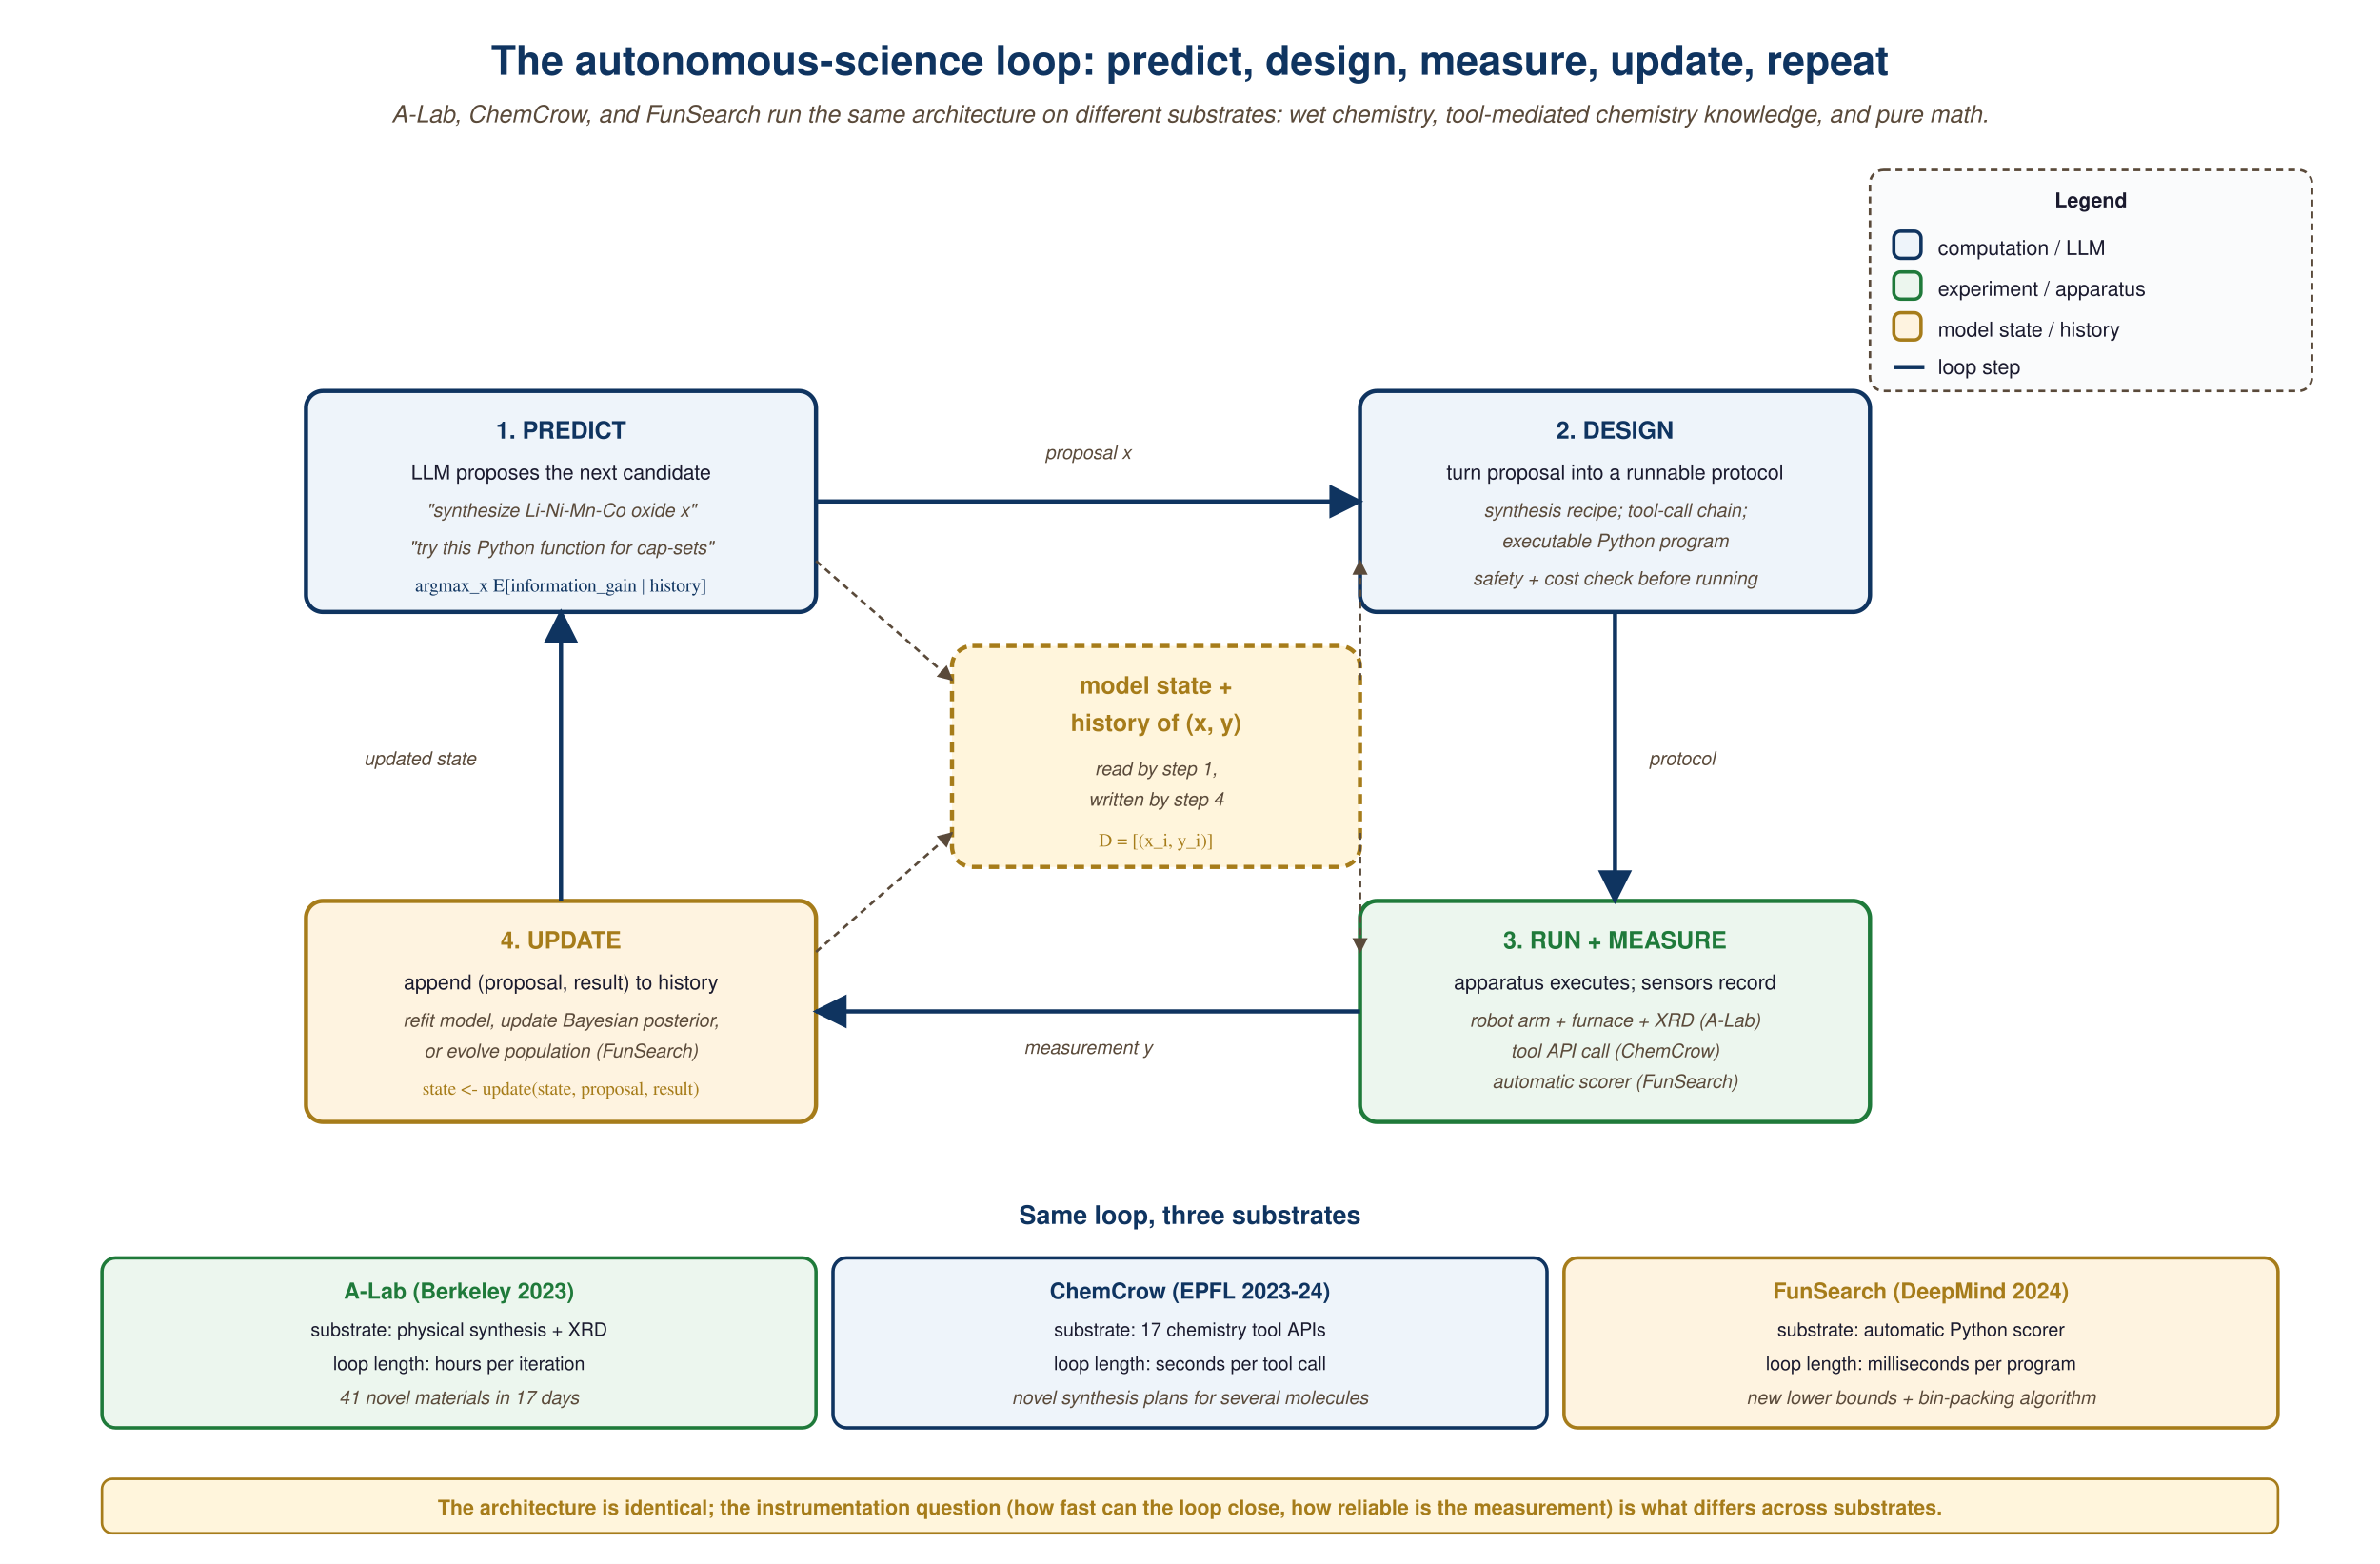
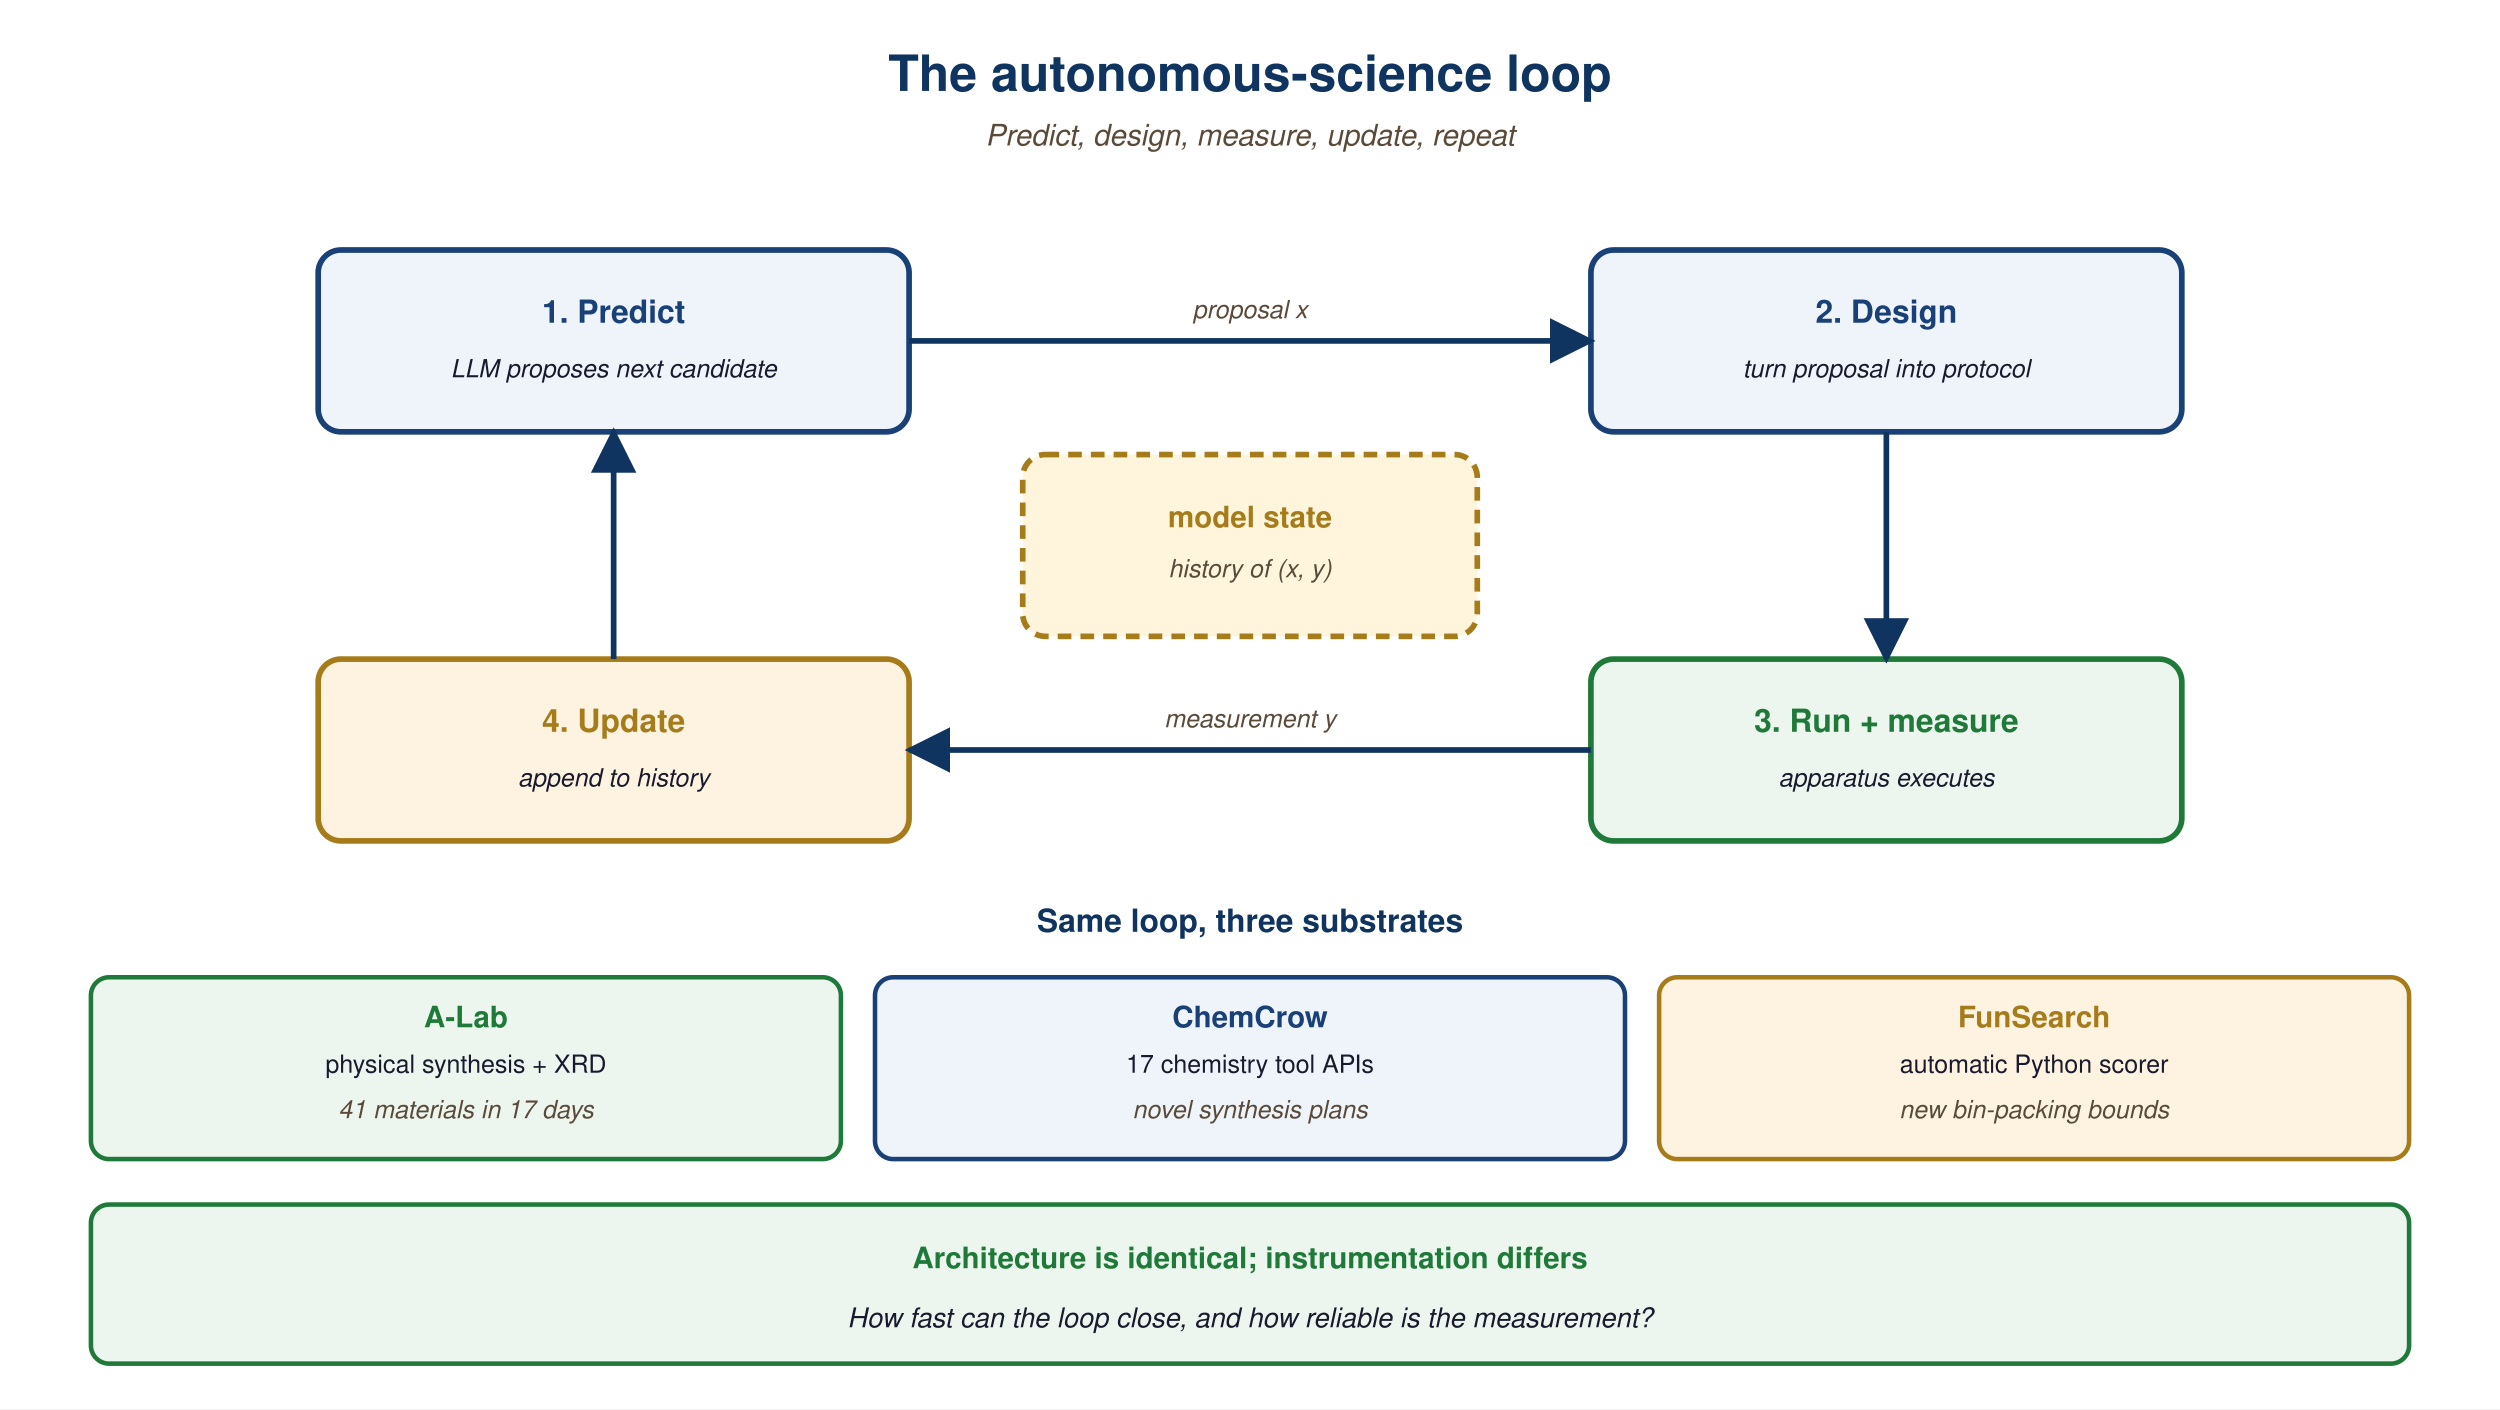
- <svg xmlns="http://www.w3.org/2000/svg" viewBox="0 0 1400 920" font-family="Helvetica, Arial, sans-serif">
-   <rect width="1400" height="920" fill="#ffffff" />
-   <text x="700" y="44" font-size="24" font-weight="700" text-anchor="middle" fill="#0f3460">The autonomous-science loop: predict, design, measure, update, repeat</text>
-   <text x="700" y="72" font-size="14" font-style="italic" text-anchor="middle" fill="#5a4a3a">A-Lab, ChemCrow, and FunSearch run the same architecture on different substrates: wet chemistry, tool-mediated chemistry knowledge, and pure math.</text>
+ <svg xmlns="http://www.w3.org/2000/svg" viewBox="0 0 1100 620" font-family="Helvetica, Arial, sans-serif">
+   <rect width="1100" height="620" fill="#ffffff" />
  <defs>
-     <marker id="arr8" viewBox="0 0 10 10" refX="9" refY="5" markerWidth="8" markerHeight="8" orient="auto-start-reverse">
+     <marker id="arrAS" viewBox="0 0 10 10" refX="9" refY="5" markerWidth="8" markerHeight="8" orient="auto-start-reverse">
      <path d="M 0 0 L 10 5 L 0 10 z" fill="#0f3460" />
    </marker>
-     <marker id="arr8dim" viewBox="0 0 10 10" refX="9" refY="5" markerWidth="6" markerHeight="6" orient="auto-start-reverse">
-       <path d="M 0 0 L 10 5 L 0 10 z" fill="#5a4a3a" />
-     </marker>
  </defs>
-   <g transform="translate(1100, 100)">
-     <rect x="0" y="0" width="260" height="130" rx="8" fill="#fafbfc" stroke="#5a4a3a" stroke-width="1.5" stroke-dasharray="4,3" />
-     <text x="130" y="22" font-size="12" font-weight="700" text-anchor="middle" fill="#1a1a2e">Legend</text>
-     <rect x="14" y="36" width="16" height="16" rx="4" fill="#eef4fa" stroke="#0f3460" stroke-width="2" />
-     <text x="40" y="50" font-size="12" fill="#1a1a2e">computation / LLM</text>
-     <rect x="14" y="60" width="16" height="16" rx="4" fill="#ecf6ee" stroke="#1f7a3a" stroke-width="2" />
-     <text x="40" y="74" font-size="12" fill="#1a1a2e">experiment / apparatus</text>
-     <rect x="14" y="84" width="16" height="16" rx="4" fill="#fef3e0" stroke="#a67c1a" stroke-width="2" />
-     <text x="40" y="98" font-size="12" fill="#1a1a2e">model state / history</text>
-     <line x1="14" y1="116" x2="32" y2="116" stroke="#0f3460" stroke-width="2.5" />
-     <text x="40" y="120" font-size="12" fill="#1a1a2e">loop step</text>
+   <text x="550" y="40" font-size="22" font-weight="700" text-anchor="middle" fill="#0f3460">The autonomous-science loop</text>
+   <text x="550" y="64" font-size="13" font-style="italic" text-anchor="middle" fill="#5a4a3a">Predict, design, measure, update, repeat</text>
+   <g transform="translate(140, 110)">
+     <rect width="260" height="80" rx="10" fill="#eef4fa" stroke="#1a4078" stroke-width="2.5" />
+     <text x="130" y="32" font-size="14" font-weight="700" text-anchor="middle" fill="#1a4078">1. Predict</text>
+     <text x="130" y="56" font-size="11" font-style="italic" text-anchor="middle" fill="#1a1a2e">LLM proposes next candidate</text>
  </g>
-   <g transform="translate(180, 230)">
-     <rect x="0" y="0" width="300" height="130" rx="10" fill="#eef4fa" stroke="#0f3460" stroke-width="2.5" />
-     <text x="150" y="28" font-size="14" font-weight="700" text-anchor="middle" fill="#0f3460">1. PREDICT</text>
-     <text x="150" y="52" font-size="12" text-anchor="middle" fill="#1a1a2e">LLM proposes the next candidate</text>
-     <text x="150" y="74" font-size="11" font-style="italic" text-anchor="middle" fill="#5a4a3a">"synthesize Li-Ni-Mn-Co oxide x"</text>
-     <text x="150" y="96" font-size="11" font-style="italic" text-anchor="middle" fill="#5a4a3a">"try this Python function for cap-sets"</text>
-     <text x="150" y="118" font-size="11" font-family="Cambria, Cambria Math, serif" text-anchor="middle" fill="#0f3460">argmax_x  E[information_gain | history]</text>
+   <g transform="translate(700, 110)">
+     <rect width="260" height="80" rx="10" fill="#eef4fa" stroke="#1a4078" stroke-width="2.5" />
+     <text x="130" y="32" font-size="14" font-weight="700" text-anchor="middle" fill="#1a4078">2. Design</text>
+     <text x="130" y="56" font-size="11" font-style="italic" text-anchor="middle" fill="#1a1a2e">turn proposal into protocol</text>
  </g>
-   <g transform="translate(800, 230)">
-     <rect x="0" y="0" width="300" height="130" rx="10" fill="#eef4fa" stroke="#0f3460" stroke-width="2.5" />
-     <text x="150" y="28" font-size="14" font-weight="700" text-anchor="middle" fill="#0f3460">2. DESIGN</text>
-     <text x="150" y="52" font-size="12" text-anchor="middle" fill="#1a1a2e">turn proposal into a runnable protocol</text>
-     <text x="150" y="74" font-size="11" font-style="italic" text-anchor="middle" fill="#5a4a3a">synthesis recipe; tool-call chain;</text>
-     <text x="150" y="92" font-size="11" font-style="italic" text-anchor="middle" fill="#5a4a3a">executable Python program</text>
-     <text x="150" y="114" font-size="11" font-style="italic" text-anchor="middle" fill="#5a4a3a">safety + cost check before running</text>
+   <g transform="translate(700, 290)">
+     <rect width="260" height="80" rx="10" fill="#ecf6ee" stroke="#1f7a3a" stroke-width="2.5" />
+     <text x="130" y="32" font-size="14" font-weight="700" text-anchor="middle" fill="#1f7a3a">3. Run + measure</text>
+     <text x="130" y="56" font-size="11" font-style="italic" text-anchor="middle" fill="#1a1a2e">apparatus executes</text>
  </g>
-   <g transform="translate(800, 530)">
-     <rect x="0" y="0" width="300" height="130" rx="10" fill="#ecf6ee" stroke="#1f7a3a" stroke-width="2.5" />
-     <text x="150" y="28" font-size="14" font-weight="700" text-anchor="middle" fill="#1f7a3a">3. RUN + MEASURE</text>
-     <text x="150" y="52" font-size="12" text-anchor="middle" fill="#1a1a2e">apparatus executes; sensors record</text>
-     <text x="150" y="74" font-size="11" font-style="italic" text-anchor="middle" fill="#5a4a3a">robot arm + furnace + XRD (A-Lab)</text>
-     <text x="150" y="92" font-size="11" font-style="italic" text-anchor="middle" fill="#5a4a3a">tool API call (ChemCrow)</text>
-     <text x="150" y="110" font-size="11" font-style="italic" text-anchor="middle" fill="#5a4a3a">automatic scorer (FunSearch)</text>
+   <g transform="translate(140, 290)">
+     <rect width="260" height="80" rx="10" fill="#fef3e0" stroke="#a67c1a" stroke-width="2.5" />
+     <text x="130" y="32" font-size="14" font-weight="700" text-anchor="middle" fill="#a67c1a">4. Update</text>
+     <text x="130" y="56" font-size="11" font-style="italic" text-anchor="middle" fill="#1a1a2e">append to history</text>
  </g>
-   <g transform="translate(180, 530)">
-     <rect x="0" y="0" width="300" height="130" rx="10" fill="#fef3e0" stroke="#a67c1a" stroke-width="2.5" />
-     <text x="150" y="28" font-size="14" font-weight="700" text-anchor="middle" fill="#a67c1a">4. UPDATE</text>
-     <text x="150" y="52" font-size="12" text-anchor="middle" fill="#1a1a2e">append (proposal, result) to history</text>
-     <text x="150" y="74" font-size="11" font-style="italic" text-anchor="middle" fill="#5a4a3a">refit model, update Bayesian posterior,</text>
-     <text x="150" y="92" font-size="11" font-style="italic" text-anchor="middle" fill="#5a4a3a">or evolve population (FunSearch)</text>
-     <text x="150" y="114" font-size="11" font-family="Cambria, Cambria Math, serif" text-anchor="middle" fill="#a67c1a">state &lt;- update(state, proposal, result)</text>
+   <g transform="translate(450, 200)">
+     <rect width="200" height="80" rx="10" fill="#fff5dc" stroke="#a67c1a" stroke-width="2.5" stroke-dasharray="6,4" />
+     <text x="100" y="32" font-size="13" font-weight="700" text-anchor="middle" fill="#a67c1a">model state</text>
+     <text x="100" y="54" font-size="11" font-style="italic" text-anchor="middle" fill="#5a4a3a">history of (x, y)</text>
  </g>
-   <g transform="translate(560, 380)">
-     <rect x="0" y="0" width="240" height="130" rx="12" fill="#fff5dc" stroke="#a67c1a" stroke-width="2.5" stroke-dasharray="6,4" />
-     <text x="120" y="28" font-size="14" font-weight="700" text-anchor="middle" fill="#a67c1a">model state +</text>
-     <text x="120" y="50" font-size="14" font-weight="700" text-anchor="middle" fill="#a67c1a">history of (x, y)</text>
-     <text x="120" y="76" font-size="11" font-style="italic" text-anchor="middle" fill="#5a4a3a">read by step 1,</text>
-     <text x="120" y="94" font-size="11" font-style="italic" text-anchor="middle" fill="#5a4a3a">written by step 4</text>
-     <text x="120" y="118" font-size="11" font-family="Cambria, Cambria Math, serif" text-anchor="middle" fill="#a67c1a">D = [(x_i, y_i)]</text>
+   <line x1="400" y1="150" x2="700" y2="150" stroke="#0f3460" stroke-width="2.5" marker-end="url(#arrAS)" />
+   <line x1="830" y1="190" x2="830" y2="290" stroke="#0f3460" stroke-width="2.5" marker-end="url(#arrAS)" />
+   <line x1="700" y1="330" x2="400" y2="330" stroke="#0f3460" stroke-width="2.5" marker-end="url(#arrAS)" />
+   <line x1="270" y1="290" x2="270" y2="190" stroke="#0f3460" stroke-width="2.5" marker-end="url(#arrAS)" />
+   <text x="550" y="140" font-size="11" font-style="italic" text-anchor="middle" fill="#5a4a3a">proposal x</text>
+   <text x="550" y="320" font-size="11" font-style="italic" text-anchor="middle" fill="#5a4a3a">measurement y</text>
+   <g transform="translate(40, 410)">
+     <text x="510" y="0" font-size="14" font-weight="700" text-anchor="middle" fill="#0f3460">Same loop, three substrates</text>
+     <rect x="0" y="20" width="330" height="80" rx="8" fill="#ecf6ee" stroke="#1f7a3a" stroke-width="2" />
+     <text x="165" y="42" font-size="13" font-weight="700" text-anchor="middle" fill="#1f7a3a">A-Lab</text>
+     <text x="165" y="62" font-size="11" text-anchor="middle" fill="#1a1a2e">physical synthesis + XRD</text>
+     <text x="165" y="82" font-size="11" font-style="italic" text-anchor="middle" fill="#5a4a3a">41 materials in 17 days</text>
+     <rect x="345" y="20" width="330" height="80" rx="8" fill="#eef4fa" stroke="#1a4078" stroke-width="2" />
+     <text x="510" y="42" font-size="13" font-weight="700" text-anchor="middle" fill="#1a4078">ChemCrow</text>
+     <text x="510" y="62" font-size="11" text-anchor="middle" fill="#1a1a2e">17 chemistry tool APIs</text>
+     <text x="510" y="82" font-size="11" font-style="italic" text-anchor="middle" fill="#5a4a3a">novel synthesis plans</text>
+     <rect x="690" y="20" width="330" height="80" rx="8" fill="#fef3e0" stroke="#a67c1a" stroke-width="2" />
+     <text x="855" y="42" font-size="13" font-weight="700" text-anchor="middle" fill="#a67c1a">FunSearch</text>
+     <text x="855" y="62" font-size="11" text-anchor="middle" fill="#1a1a2e">automatic Python scorer</text>
+     <text x="855" y="82" font-size="11" font-style="italic" text-anchor="middle" fill="#5a4a3a">new bin-packing bounds</text>
  </g>
-   <line x1="480" y1="295" x2="800" y2="295" stroke="#0f3460" stroke-width="2.5" marker-end="url(#arr8)" />
-   <line x1="950" y1="360" x2="950" y2="530" stroke="#0f3460" stroke-width="2.5" marker-end="url(#arr8)" />
-   <line x1="800" y1="595" x2="480" y2="595" stroke="#0f3460" stroke-width="2.5" marker-end="url(#arr8)" />
-   <line x1="330" y1="530" x2="330" y2="360" stroke="#0f3460" stroke-width="2.5" marker-end="url(#arr8)" />
-   <line x1="480" y1="330" x2="560" y2="400" stroke="#5a4a3a" stroke-width="1.5" stroke-dasharray="4,3" marker-end="url(#arr8dim)" />
-   <line x1="800" y1="400" x2="800" y2="330" stroke="#5a4a3a" stroke-width="1.5" stroke-dasharray="4,3" marker-end="url(#arr8dim)" />
-   <line x1="480" y1="560" x2="560" y2="490" stroke="#5a4a3a" stroke-width="1.5" stroke-dasharray="4,3" marker-end="url(#arr8dim)" />
-   <line x1="800" y1="490" x2="800" y2="560" stroke="#5a4a3a" stroke-width="1.5" stroke-dasharray="4,3" marker-end="url(#arr8dim)" />
-   <text x="640" y="270" font-size="11" font-style="italic" text-anchor="middle" fill="#5a4a3a">proposal x</text>
-   <text x="970" y="450" font-size="11" font-style="italic" text-anchor="start" fill="#5a4a3a">protocol</text>
-   <text x="640" y="620" font-size="11" font-style="italic" text-anchor="middle" fill="#5a4a3a">measurement y</text>
-   <text x="280" y="450" font-size="11" font-style="italic" text-anchor="end" fill="#5a4a3a">updated state</text>
-   <g transform="translate(60, 720)">
-     <text x="640" y="0" font-size="15" font-weight="700" text-anchor="middle" fill="#0f3460">Same loop, three substrates</text>
-     <g transform="translate(0, 20)">
-       <rect x="0" y="0" width="420" height="100" rx="8" fill="#ecf6ee" stroke="#1f7a3a" stroke-width="2" />
-       <text x="210" y="24" font-size="13" font-weight="700" text-anchor="middle" fill="#1f7a3a">A-Lab (Berkeley 2023)</text>
-       <text x="210" y="46" font-size="11" text-anchor="middle" fill="#1a1a2e">substrate: physical synthesis + XRD</text>
-       <text x="210" y="66" font-size="11" text-anchor="middle" fill="#1a1a2e">loop length: hours per iteration</text>
-       <text x="210" y="86" font-size="11" font-style="italic" text-anchor="middle" fill="#5a4a3a">41 novel materials in 17 days</text>
-     </g>
-     <g transform="translate(430, 20)">
-       <rect x="0" y="0" width="420" height="100" rx="8" fill="#eef4fa" stroke="#0f3460" stroke-width="2" />
-       <text x="210" y="24" font-size="13" font-weight="700" text-anchor="middle" fill="#0f3460">ChemCrow (EPFL 2023-24)</text>
-       <text x="210" y="46" font-size="11" text-anchor="middle" fill="#1a1a2e">substrate: 17 chemistry tool APIs</text>
-       <text x="210" y="66" font-size="11" text-anchor="middle" fill="#1a1a2e">loop length: seconds per tool call</text>
-       <text x="210" y="86" font-size="11" font-style="italic" text-anchor="middle" fill="#5a4a3a">novel synthesis plans for several molecules</text>
-     </g>
-     <g transform="translate(860, 20)">
-       <rect x="0" y="0" width="420" height="100" rx="8" fill="#fef3e0" stroke="#a67c1a" stroke-width="2" />
-       <text x="210" y="24" font-size="13" font-weight="700" text-anchor="middle" fill="#a67c1a">FunSearch (DeepMind 2024)</text>
-       <text x="210" y="46" font-size="11" text-anchor="middle" fill="#1a1a2e">substrate: automatic Python scorer</text>
-       <text x="210" y="66" font-size="11" text-anchor="middle" fill="#1a1a2e">loop length: milliseconds per program</text>
-       <text x="210" y="86" font-size="11" font-style="italic" text-anchor="middle" fill="#5a4a3a">new lower bounds + bin-packing algorithm</text>
-     </g>
-   </g>
-   <g transform="translate(60, 870)">
-     <rect x="0" y="0" width="1280" height="32" rx="6" fill="#fff5dc" stroke="#a67c1a" stroke-width="1.5" />
-     <text x="640" y="21" font-size="12" font-weight="700" text-anchor="middle" fill="#a67c1a">The architecture is identical; the instrumentation question (how fast can the loop close, how reliable is the measurement) is what differs across substrates.</text>
+   <g transform="translate(40, 530)">
+     <rect width="1020" height="70" rx="8" fill="#ecf6ee" stroke="#1f7a3a" stroke-width="2" />
+     <text x="510" y="28" font-size="13" font-weight="700" text-anchor="middle" fill="#1f7a3a">Architecture is identical; instrumentation differs</text>
+     <text x="510" y="54" font-size="12" font-style="italic" text-anchor="middle" fill="#1a1a2e">How fast can the loop close, and how reliable is the measurement?</text>
  </g>
</svg>
